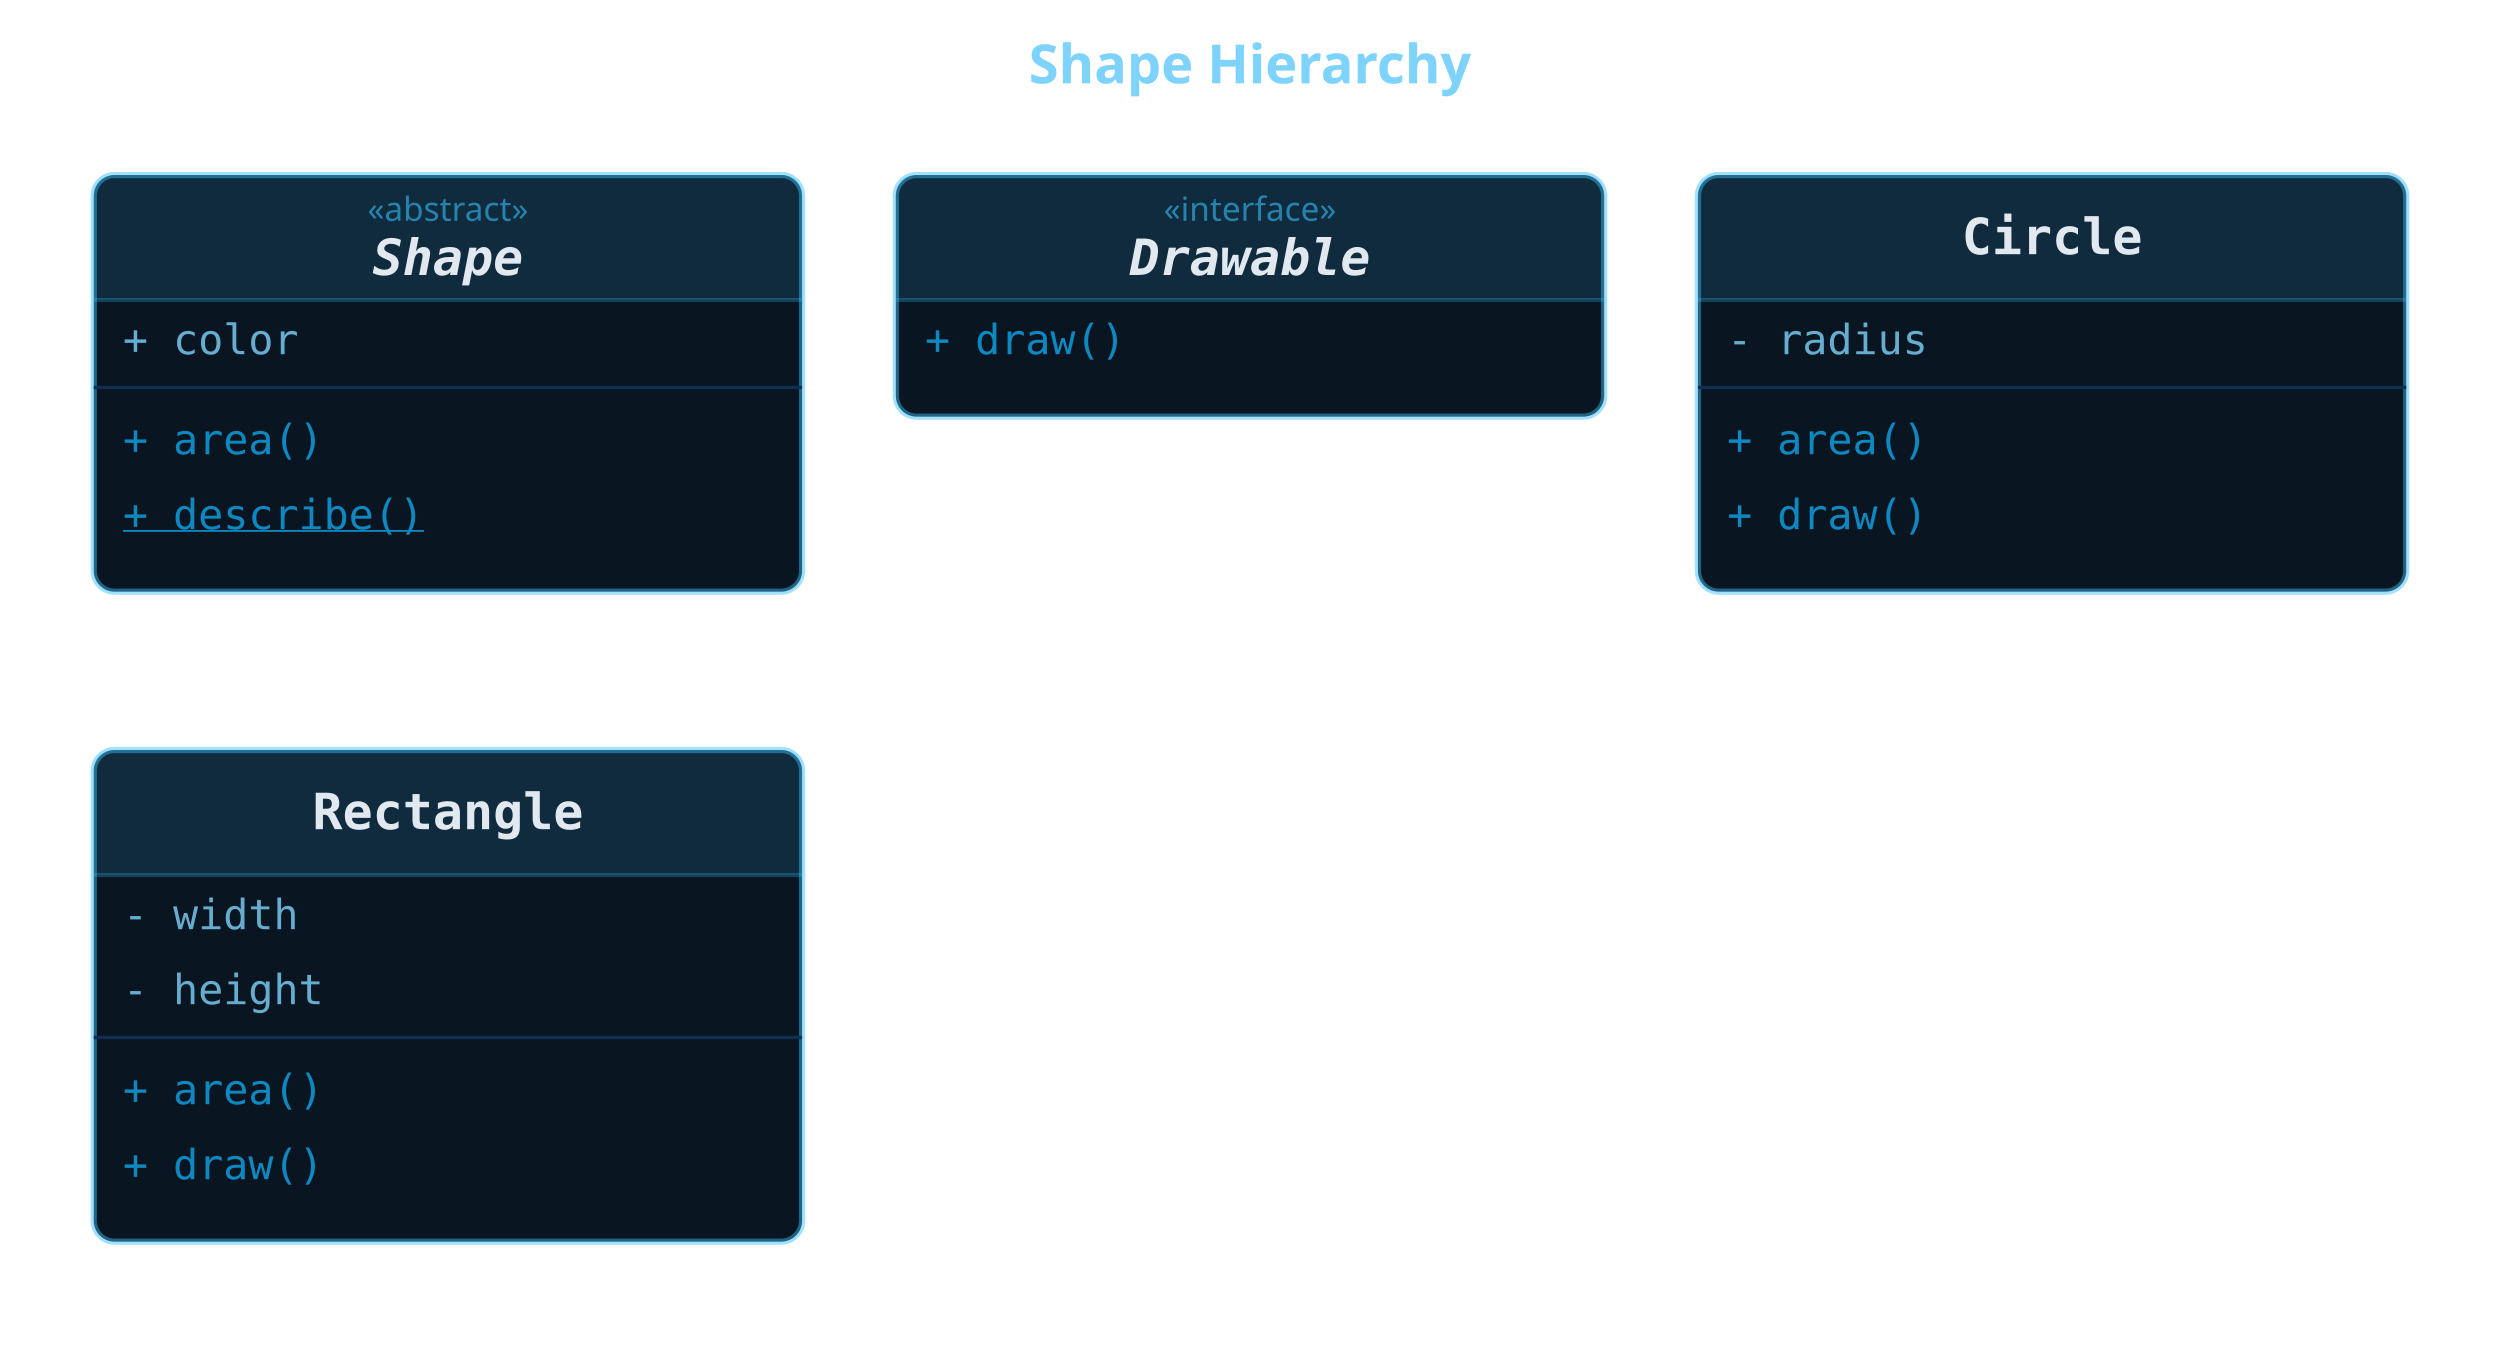
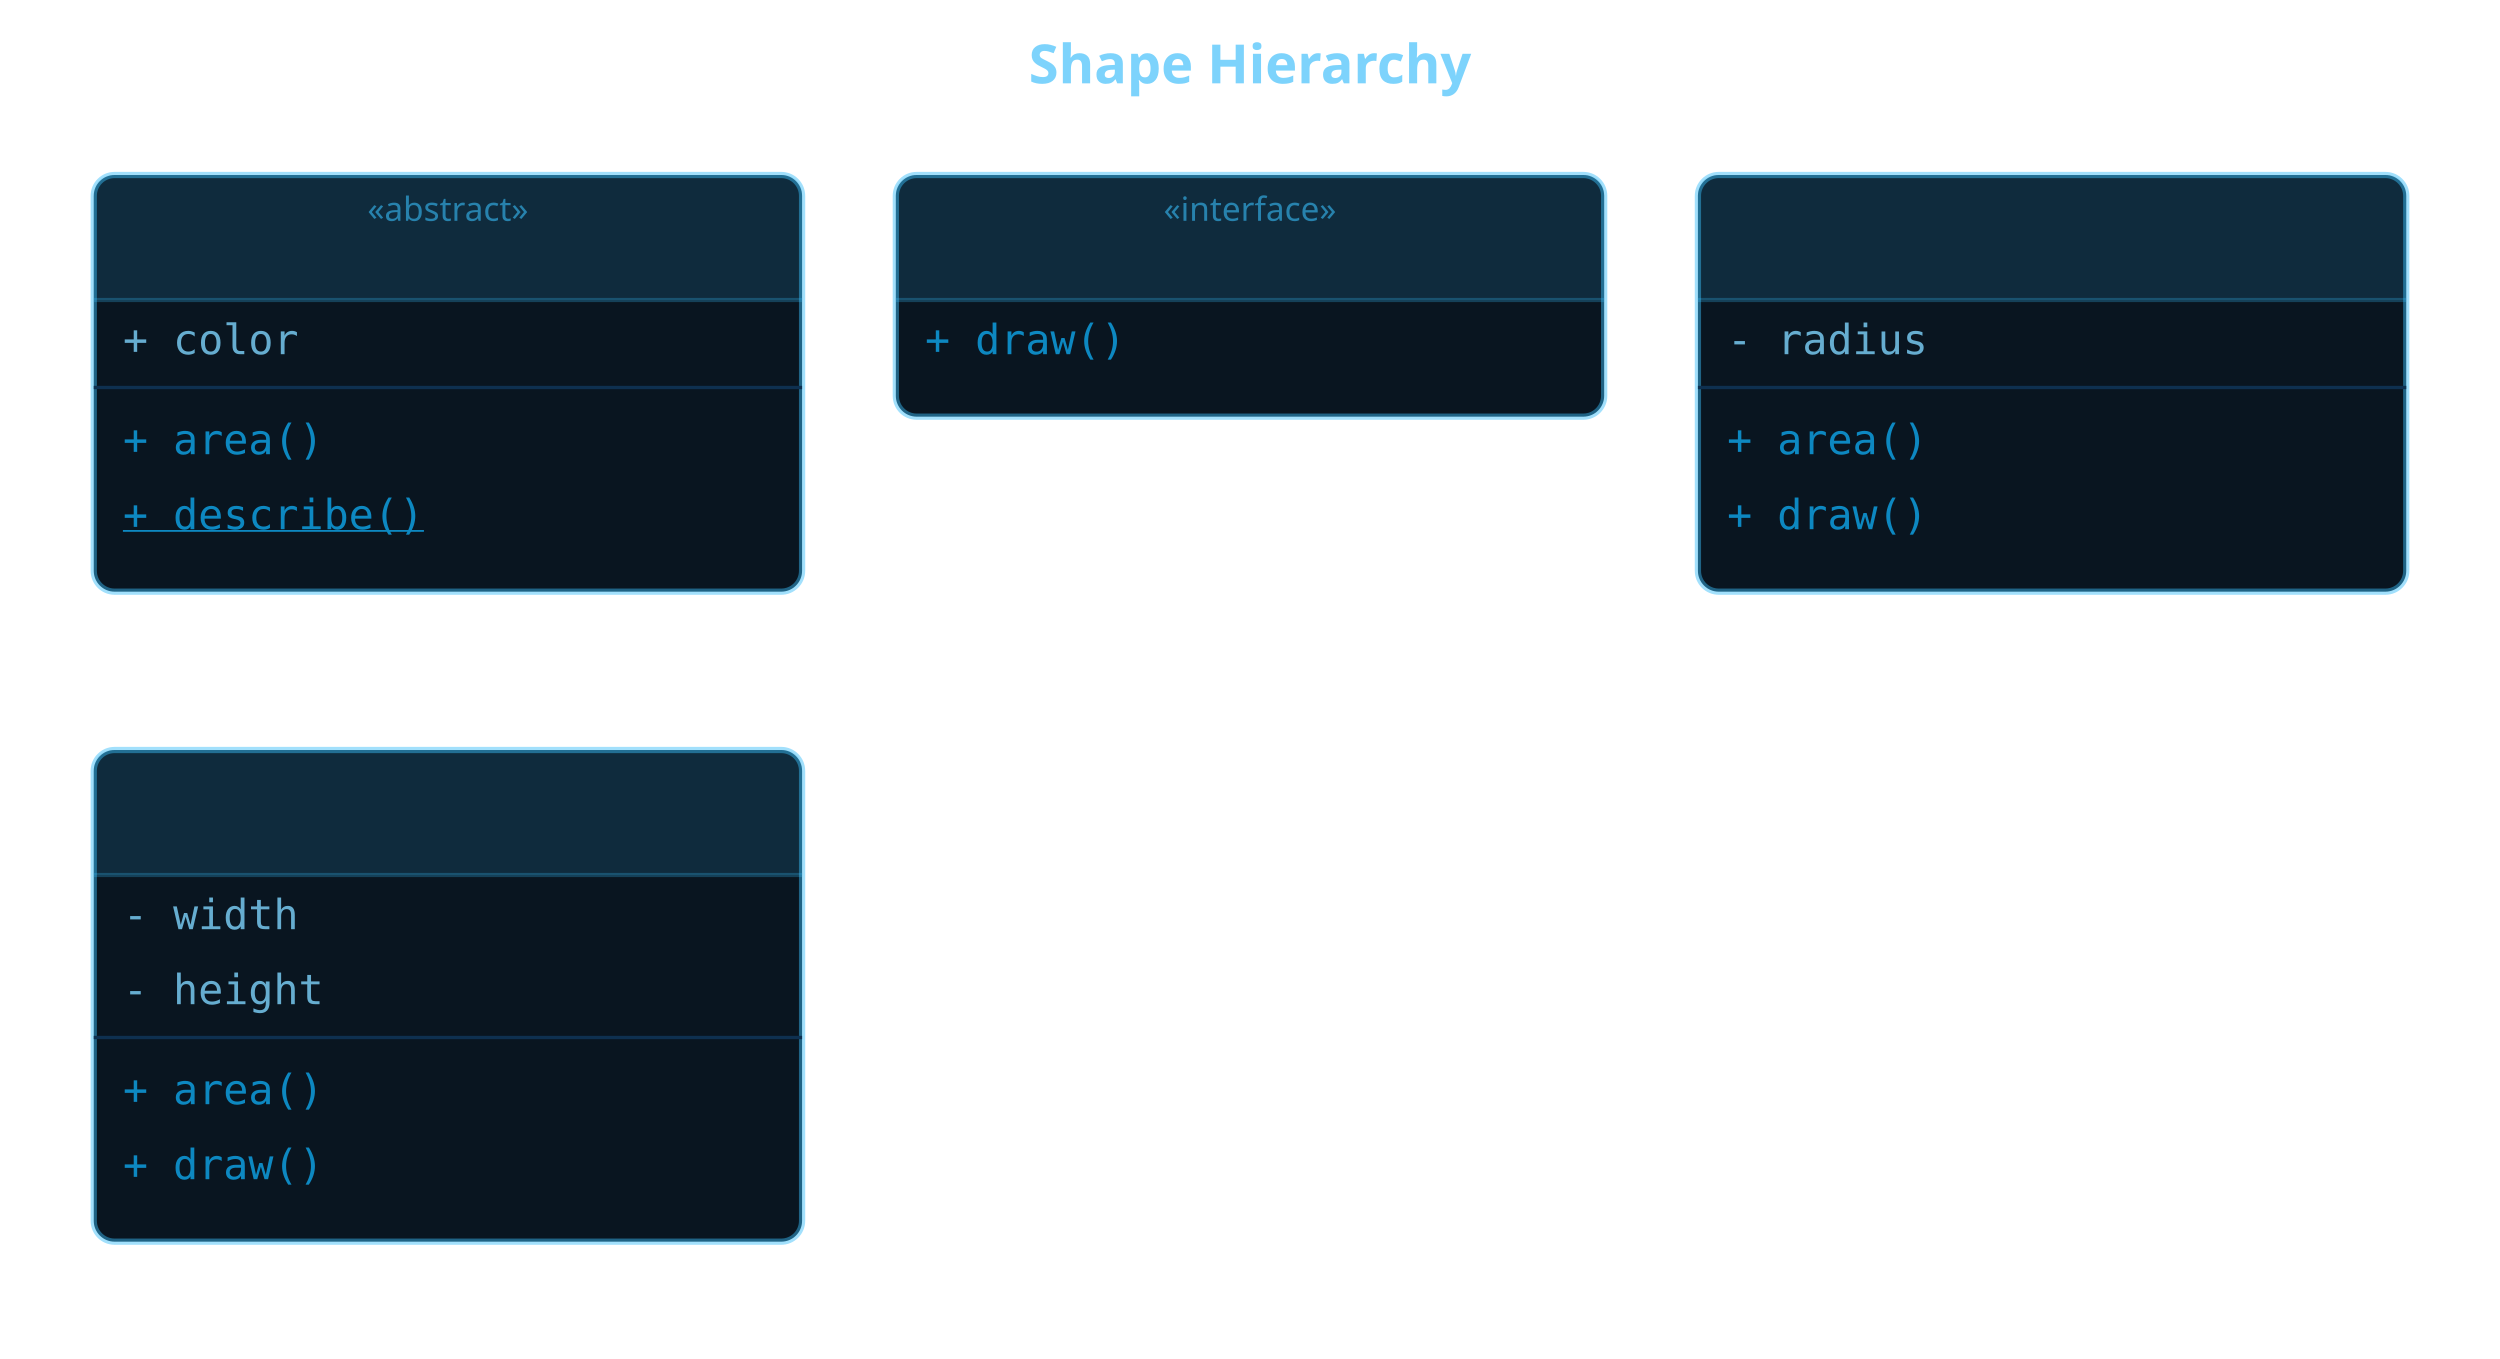
<svg xmlns="http://www.w3.org/2000/svg" viewBox="0 0 600 326" style="width:100%;height:auto;background:#080f18;border-radius:8px">
  <text x="300" y="20" text-anchor="middle" font-size="13" fill="#7dd3fc" font-family="system-ui,sans-serif" font-weight="600">Shape Hierarchy</text>
  <rect x="22.5" y="42.0" width="170" height="100" rx="5" fill="#091520" stroke="#38bdf877" stroke-width="1.5" />
  <path d="M27.5,42.0 L187.5,42.0 Q192.5,42.0 192.5,47.0 L192.5,72.0 L22.5,72.0 L22.5,47.0 Q22.5,42.0 27.5,42.0 Z" fill="#38bdf822" />
  <text x="107.5" y="53.0" text-anchor="middle" font-size="8" fill="#38bdf899" font-family="system-ui,sans-serif">«abstract»</text>
-   <text x="107.5" y="66.0" text-anchor="middle" font-size="12" fill="#e2e8f0" font-family="ui-monospace,monospace" font-weight="700" font-style="italic">Shape</text>
+   <text x="107.5" y="66.0" text-anchor="middle" font-size="12" fill="#e2e8f0" font-family="ui-monospace,monospace" font-weight="700" font-style="italic" />
  <line x1="22.5" y1="72.0" x2="192.5" y2="72.0" stroke="#38bdf844" stroke-width="1" />
  <text x="29.5" y="85.0" font-size="10" fill="#7dd3fccc" font-family="ui-monospace,monospace">+ color</text>
  <line x1="22.5" y1="93.0" x2="192.5" y2="93.0" stroke="#0e3050" stroke-width="0.8" />
  <text x="29.5" y="109.0" font-size="10" fill="#0ea5e9cc" font-family="ui-monospace,monospace">+ area()</text>
  <text x="29.5" y="127.0" font-size="10" fill="#0ea5e9cc" font-family="ui-monospace,monospace" text-decoration="underline">+ describe()</text>
  <rect x="215.0" y="42.0" width="170" height="58" rx="5" fill="#091520" stroke="#38bdf877" stroke-width="1.5" />
  <path d="M220.0,42.0 L380.0,42.0 Q385.0,42.0 385.0,47.0 L385.0,72.0 L215.0,72.0 L215.0,47.0 Q215.0,42.0 220.0,42.0 Z" fill="#38bdf822" />
  <text x="300.0" y="53.0" text-anchor="middle" font-size="8" fill="#38bdf899" font-family="system-ui,sans-serif">«interface»</text>
-   <text x="300.0" y="66.0" text-anchor="middle" font-size="12" fill="#e2e8f0" font-family="ui-monospace,monospace" font-weight="700" font-style="italic">Drawable</text>
+   <text x="300.0" y="66.0" text-anchor="middle" font-size="12" fill="#e2e8f0" font-family="ui-monospace,monospace" font-weight="700" font-style="italic" />
  <line x1="215.0" y1="72.0" x2="385.0" y2="72.0" stroke="#38bdf844" stroke-width="1" />
  <text x="222.0" y="85.0" font-size="10" fill="#0ea5e9cc" font-family="ui-monospace,monospace">+ draw()</text>
  <rect x="407.5" y="42.0" width="170" height="100" rx="5" fill="#091520" stroke="#38bdf877" stroke-width="1.5" />
  <path d="M412.5,42.0 L572.5,42.0 Q577.5,42.0 577.5,47.0 L577.5,72.0 L407.5,72.0 L407.5,47.0 Q407.5,42.0 412.5,42.0 Z" fill="#38bdf822" />
-   <text x="492.5" y="61.0" text-anchor="middle" font-size="12" fill="#e2e8f0" font-family="ui-monospace,monospace" font-weight="700">Circle</text>
+   <text x="492.5" y="61.0" text-anchor="middle" font-size="12" fill="#e2e8f0" font-family="ui-monospace,monospace" font-weight="700" />
  <line x1="407.5" y1="72.0" x2="577.5" y2="72.0" stroke="#38bdf844" stroke-width="1" />
  <text x="414.5" y="85.0" font-size="10" fill="#7dd3fccc" font-family="ui-monospace,monospace">- radius</text>
  <line x1="407.5" y1="93.0" x2="577.5" y2="93.0" stroke="#0e3050" stroke-width="0.8" />
  <text x="414.5" y="109.0" font-size="10" fill="#0ea5e9cc" font-family="ui-monospace,monospace">+ area()</text>
  <text x="414.5" y="127.0" font-size="10" fill="#0ea5e9cc" font-family="ui-monospace,monospace">+ draw()</text>
  <rect x="22.5" y="180.0" width="170" height="118" rx="5" fill="#091520" stroke="#38bdf877" stroke-width="1.5" />
  <path d="M27.5,180.0 L187.5,180.0 Q192.5,180.0 192.5,185.0 L192.5,210.0 L22.5,210.0 L22.5,185.0 Q22.5,180.0 27.5,180.0 Z" fill="#38bdf822" />
-   <text x="107.5" y="199.0" text-anchor="middle" font-size="12" fill="#e2e8f0" font-family="ui-monospace,monospace" font-weight="700">Rectangle</text>
+   <text x="107.5" y="199.0" text-anchor="middle" font-size="12" fill="#e2e8f0" font-family="ui-monospace,monospace" font-weight="700" />
  <line x1="22.5" y1="210.0" x2="192.5" y2="210.0" stroke="#38bdf844" stroke-width="1" />
  <text x="29.5" y="223.0" font-size="10" fill="#7dd3fccc" font-family="ui-monospace,monospace">- width</text>
  <text x="29.5" y="241.0" font-size="10" fill="#7dd3fccc" font-family="ui-monospace,monospace">- height</text>
  <line x1="22.5" y1="249.0" x2="192.5" y2="249.0" stroke="#0e3050" stroke-width="0.8" />
  <text x="29.5" y="265.0" font-size="10" fill="#0ea5e9cc" font-family="ui-monospace,monospace">+ area()</text>
  <text x="29.5" y="283.0" font-size="10" fill="#0ea5e9cc" font-family="ui-monospace,monospace">+ draw()</text>
</svg>
